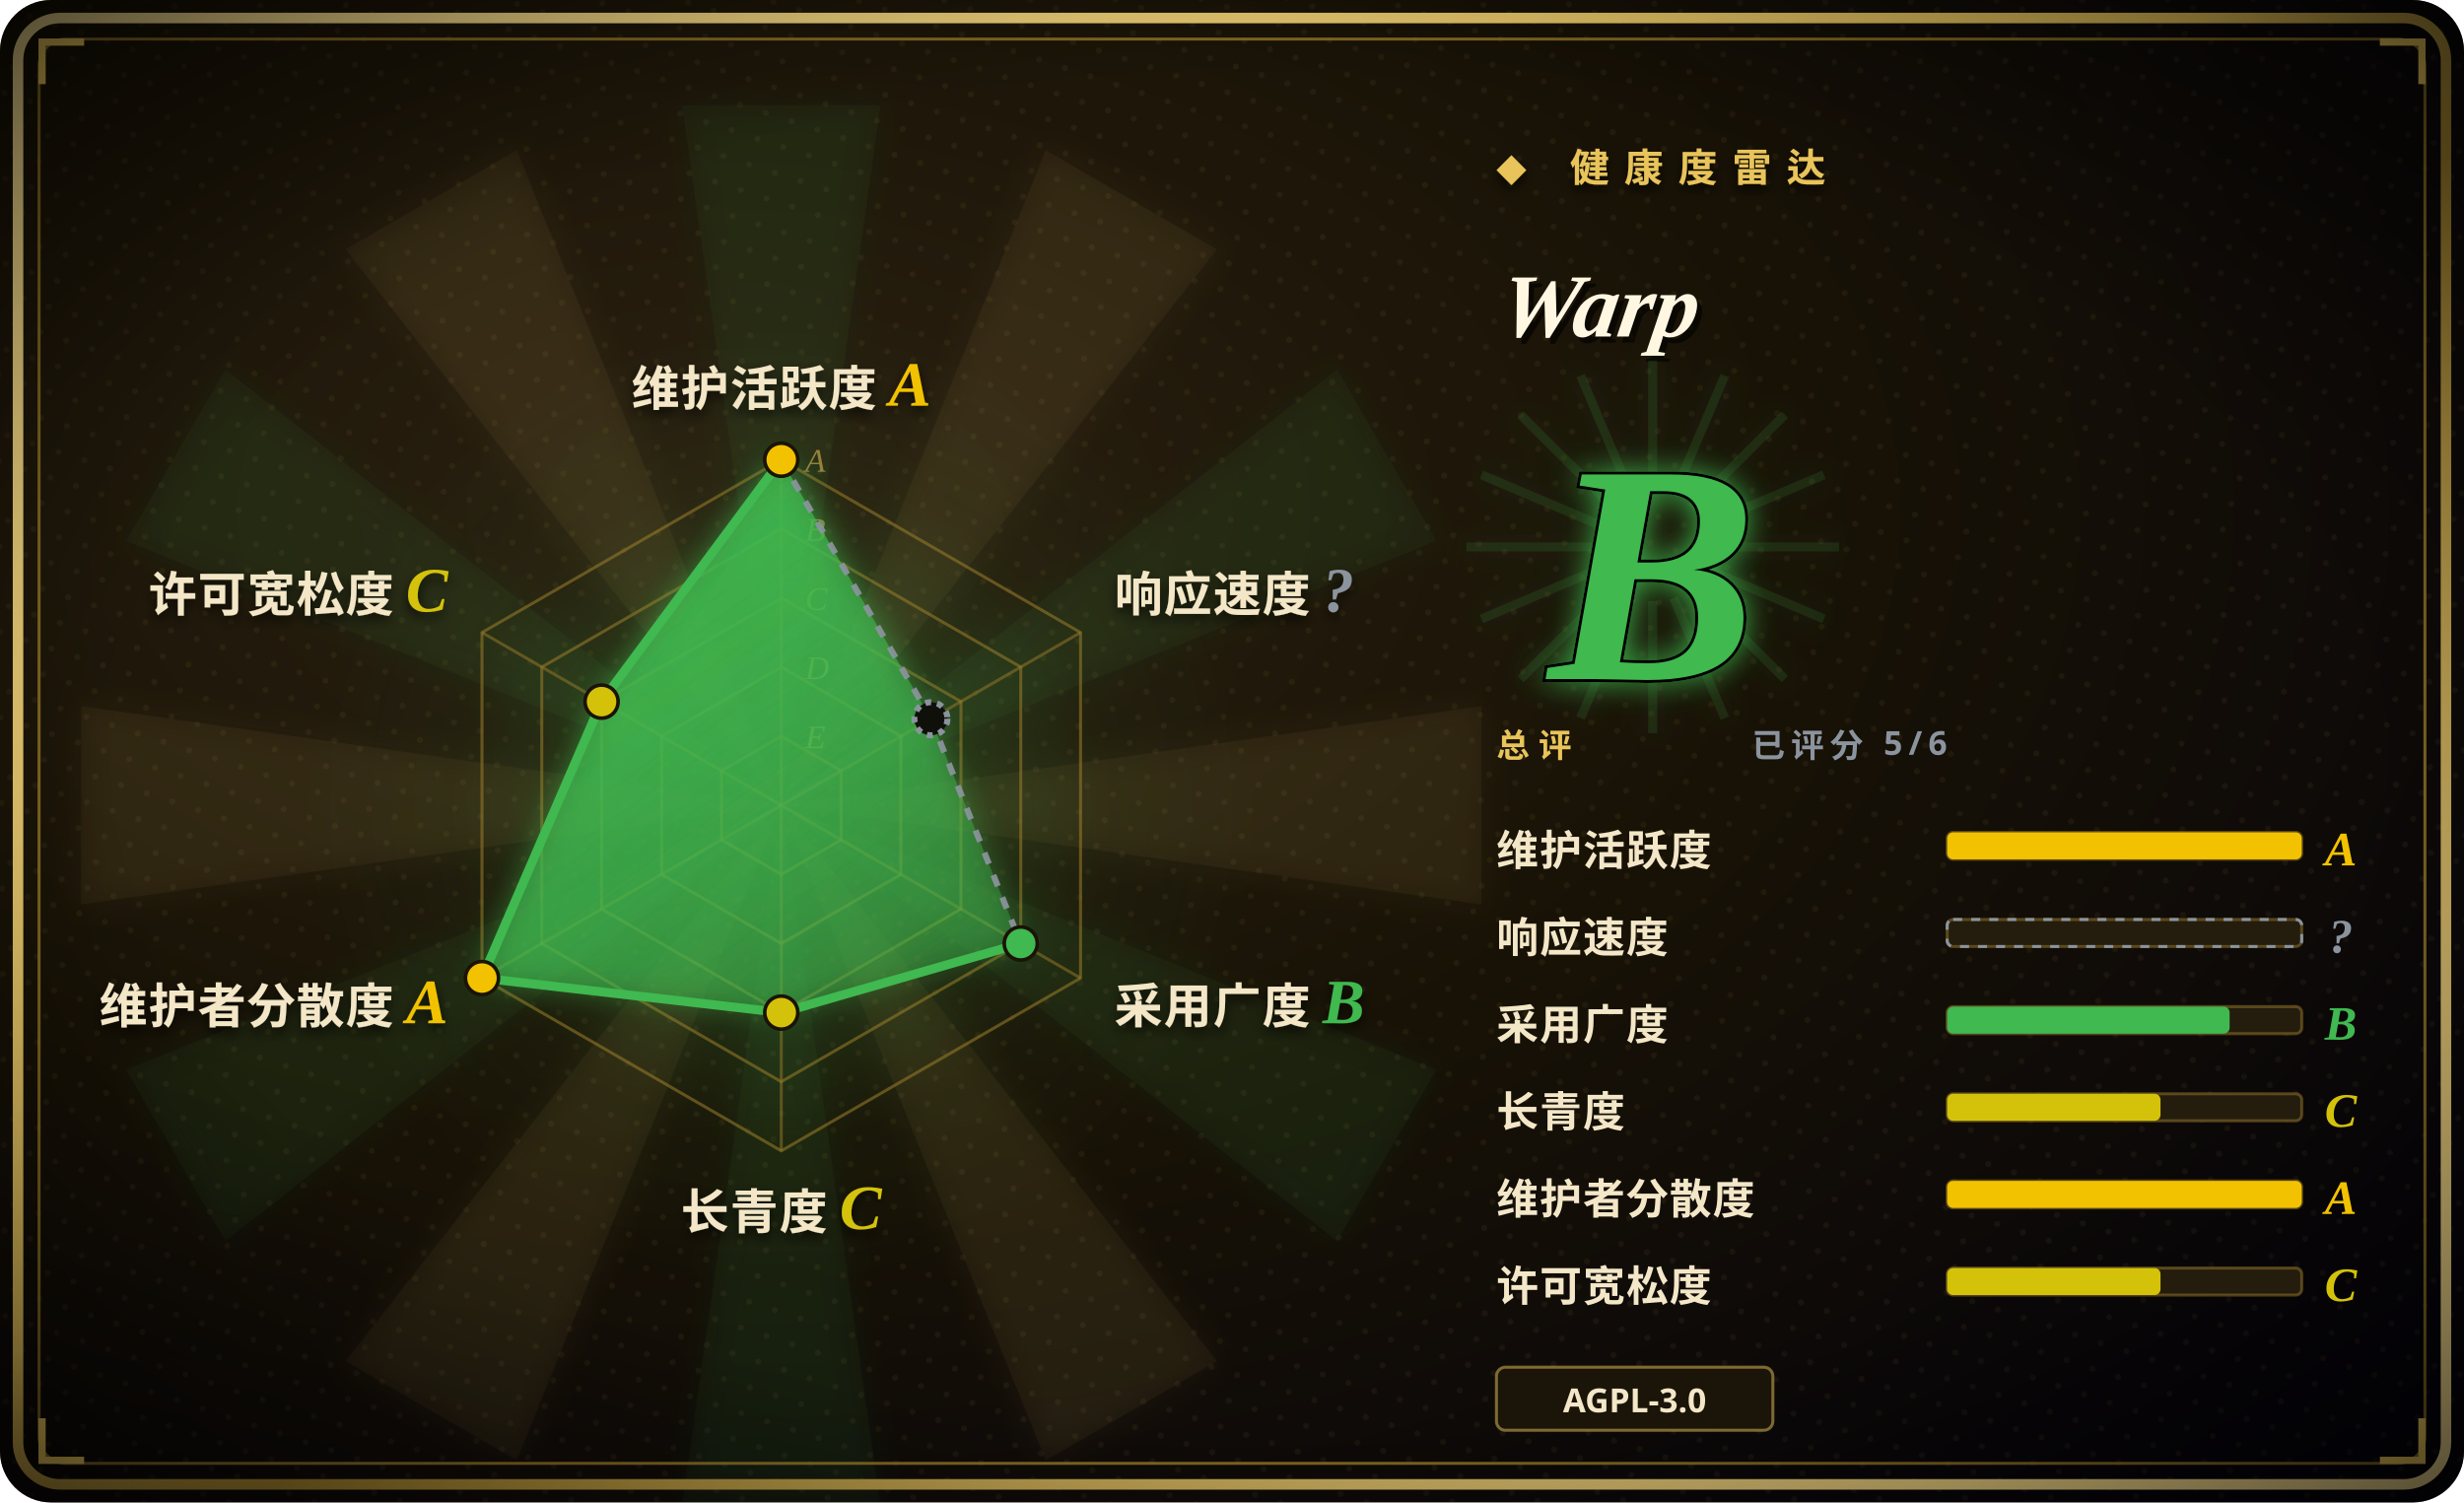
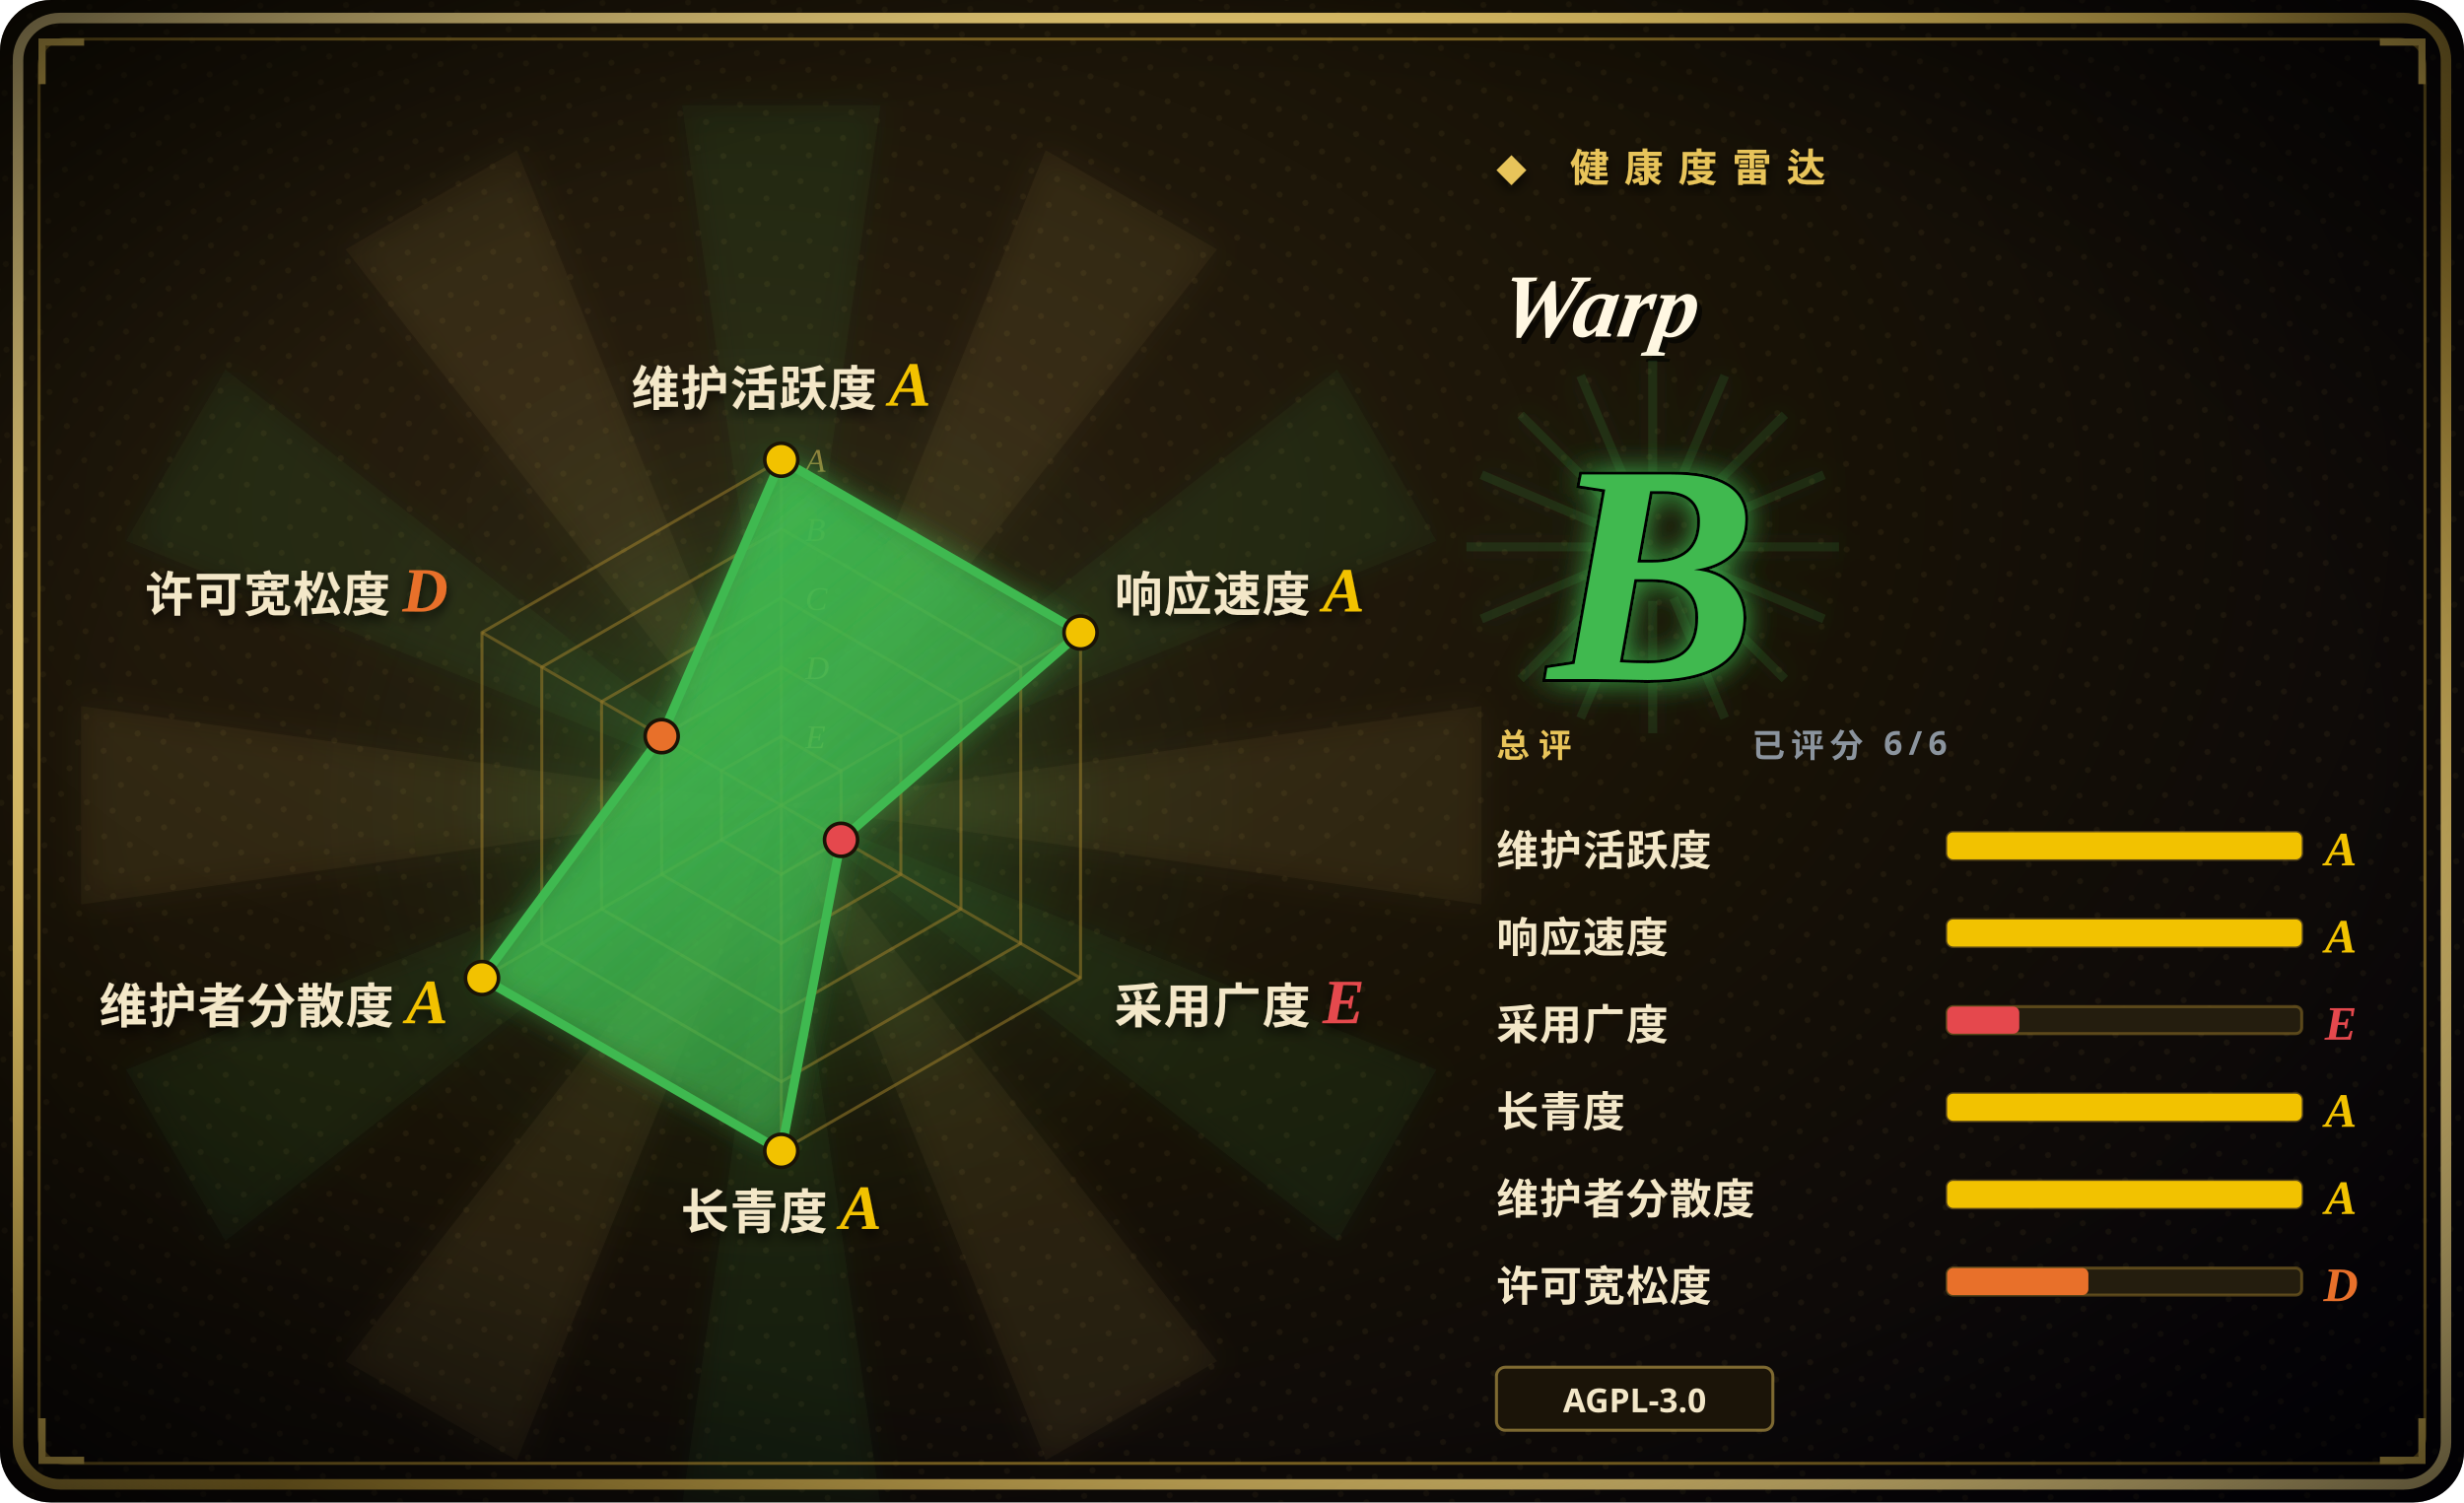
<svg xmlns="http://www.w3.org/2000/svg" width="820" height="500" viewBox="0 0 820 500">
  <defs>
    <radialGradient id="bg" cx="30%" cy="34%" r="90%">
      <stop offset="0%" stop-color="#2a2010" />
      <stop offset="48%" stop-color="#181206" />
      <stop offset="100%" stop-color="#05030a" />
    </radialGradient>
    <radialGradient id="vig" cx="50%" cy="50%" r="72%">
      <stop offset="62%" stop-color="#000000" stop-opacity="0" />
      <stop offset="100%" stop-color="#000000" stop-opacity="0.72" />
    </radialGradient>
    <linearGradient id="frame" x1="0" y1="0" x2="1" y2="1">
      <stop offset="0%" stop-color="#f6dd92" />
      <stop offset="45%" stop-color="#E8C45A" />
      <stop offset="55%" stop-color="#9c7d2a" />
      <stop offset="100%" stop-color="#f6dd92" />
    </linearGradient>
    <linearGradient id="poly" x1="0" y1="0" x2="0.7" y2="1">
      <stop offset="0%" stop-color="#3FB950" stop-opacity="0.92" />
      <stop offset="100%" stop-color="#3FB950" stop-opacity="0.34" />
    </linearGradient>
    <radialGradient id="halo" cx="50%" cy="50%" r="50%">
      <stop offset="0%" stop-color="#3FB950" stop-opacity="0.34" />
      <stop offset="68%" stop-color="#3FB950" stop-opacity="0.04" />
      <stop offset="100%" stop-color="#3FB950" stop-opacity="0" />
    </radialGradient>
    <filter id="glow" x="-60%" y="-60%" width="220%" height="220%">
      <feGaussianBlur stdDeviation="5" result="b" />
      <feMerge>
        <feMergeNode in="b" />
        <feMergeNode in="SourceGraphic" />
      </feMerge>
    </filter>
    <filter id="soft" x="-30%" y="-30%" width="160%" height="160%">
      <feDropShadow dx="0" dy="2" stdDeviation="2" flood-color="#000" flood-opacity="0.7" />
    </filter>
    <pattern id="halftone" width="9" height="9" patternUnits="userSpaceOnUse" patternTransform="rotate(18)">
      <circle cx="2" cy="2" r="1" fill="#E8C45A" fill-opacity="0.06" />
    </pattern>
  </defs>
  <rect width="820" height="500" rx="17" fill="url(#bg)" />
  <rect width="820" height="500" rx="17" fill="url(#halftone)" />
  <g opacity="0.5" filter="url(#glow)">
    <path d="M260,268 L493,235 L493,301 Z" fill="#E8C45A" fill-opacity="0.10" />
    <path d="M260,268 L478,356 L445,413 Z" fill="#3FB950" fill-opacity="0.10" />
    <path d="M260,268 L405,453 L348,486 Z" fill="#E8C45A" fill-opacity="0.10" />
    <path d="M260,268 L293,501 L227,501 Z" fill="#3FB950" fill-opacity="0.10" />
    <path d="M260,268 L172,486 L115,453 Z" fill="#E8C45A" fill-opacity="0.10" />
    <path d="M260,268 L75,413 L42,356 Z" fill="#3FB950" fill-opacity="0.10" />
    <path d="M260,268 L27,301 L27,235 Z" fill="#E8C45A" fill-opacity="0.10" />
    <path d="M260,268 L42,180 L75,123 Z" fill="#3FB950" fill-opacity="0.10" />
    <path d="M260,268 L115,83 L172,50 Z" fill="#E8C45A" fill-opacity="0.10" />
    <path d="M260,268 L227,35 L293,35 Z" fill="#3FB950" fill-opacity="0.10" />
    <path d="M260,268 L348,50 L405,83 Z" fill="#E8C45A" fill-opacity="0.10" />
    <path d="M260,268 L445,123 L478,180 Z" fill="#3FB950" fill-opacity="0.10" />
  </g>
  <circle cx="260" cy="268" r="161" fill="url(#halo)" />
  <rect x="6" y="6" width="808" height="488" rx="14" fill="none" stroke="url(#frame)" stroke-width="3.5" />
  <rect x="13" y="13" width="794" height="474" rx="9" fill="none" stroke="#9c7d2a" stroke-width="1" stroke-opacity="0.8" />
  <path d="M14,28 L14,14 L28,14" fill="none" stroke="#E8C45A" stroke-width="2.4" />
  <path d="M806,28 L806,14 L792,14" fill="none" stroke="#E8C45A" stroke-width="2.4" />
  <path d="M14,472 L14,486 L28,486" fill="none" stroke="#E8C45A" stroke-width="2.4" />
  <path d="M806,472 L806,486 L792,486" fill="none" stroke="#E8C45A" stroke-width="2.4" />
  <rect width="820" height="500" rx="17" fill="url(#vig)" />
  <polygon points="260.0,153.0 359.6,210.5 359.6,325.5 260.0,383.0 160.4,325.5 160.4,210.5" fill="none" stroke="#9c7d2a" stroke-opacity="0.55" stroke-width="1" />
  <polygon points="260.0,176.0 339.7,222.0 339.7,314.0 260.0,360.0 180.3,314.0 180.3,222.0" fill="none" stroke="#9c7d2a" stroke-opacity="0.55" stroke-width="1" />
  <polygon points="260.0,199.0 319.8,233.5 319.8,302.5 260.0,337.0 200.2,302.5 200.2,233.5" fill="none" stroke="#9c7d2a" stroke-opacity="0.55" stroke-width="1" />
  <polygon points="260.0,222.0 299.8,245.0 299.8,291.0 260.0,314.0 220.2,291.0 220.2,245.0" fill="none" stroke="#9c7d2a" stroke-opacity="0.55" stroke-width="1" />
  <polygon points="260.0,245.0 279.9,256.5 279.9,279.5 260.0,291.0 240.1,279.5 240.1,256.5" fill="none" stroke="#9c7d2a" stroke-opacity="0.55" stroke-width="1" />
  <line x1="260" y1="268" x2="260.0" y2="153.0" stroke="#9c7d2a" stroke-opacity="0.5" stroke-width="1" />
  <line x1="260" y1="268" x2="359.6" y2="210.5" stroke="#9c7d2a" stroke-opacity="0.5" stroke-width="1" />
  <line x1="260" y1="268" x2="359.6" y2="325.5" stroke="#9c7d2a" stroke-opacity="0.5" stroke-width="1" />
  <line x1="260" y1="268" x2="260.0" y2="383.0" stroke="#9c7d2a" stroke-opacity="0.5" stroke-width="1" />
  <line x1="260" y1="268" x2="160.4" y2="325.5" stroke="#9c7d2a" stroke-opacity="0.5" stroke-width="1" />
  <line x1="260" y1="268" x2="160.4" y2="210.5" stroke="#9c7d2a" stroke-opacity="0.5" stroke-width="1" />
  <text x="268" y="157.0" font-size="11" font-style="italic" fill="#E8C45A" fill-opacity="0.55" font-family="'Georgia','Times New Roman',serif">A</text>
  <text x="268" y="180.0" font-size="11" font-style="italic" fill="#E8C45A" fill-opacity="0.55" font-family="'Georgia','Times New Roman',serif">B</text>
  <text x="268" y="203.0" font-size="11" font-style="italic" fill="#E8C45A" fill-opacity="0.55" font-family="'Georgia','Times New Roman',serif">C</text>
  <text x="268" y="226.0" font-size="11" font-style="italic" fill="#E8C45A" fill-opacity="0.55" font-family="'Georgia','Times New Roman',serif">D</text>
  <text x="268" y="249.0" font-size="11" font-style="italic" fill="#E8C45A" fill-opacity="0.55" font-family="'Georgia','Times New Roman',serif">E</text>
-   <polygon points="260.0,153.0 309.8,239.2 339.7,314.0 260.0,337.0 160.4,325.5 200.2,233.5" fill="url(#poly)" filter="url(#glow)" />
-   <line x1="260.0" y1="153.0" x2="309.8" y2="239.2" stroke="#8B949E" stroke-width="2" stroke-dasharray="4 4" stroke-opacity="0.92" />
-   <line x1="309.8" y1="239.2" x2="339.7" y2="314.0" stroke="#8B949E" stroke-width="2" stroke-dasharray="4 4" stroke-opacity="0.92" />
-   <line x1="339.7" y1="314.0" x2="260.0" y2="337.0" stroke="#3FB950" stroke-width="3" />
-   <line x1="260.0" y1="337.0" x2="160.4" y2="325.5" stroke="#3FB950" stroke-width="3" />
-   <line x1="160.4" y1="325.5" x2="200.2" y2="233.5" stroke="#3FB950" stroke-width="3" />
-   <line x1="200.2" y1="233.5" x2="260.0" y2="153.0" stroke="#3FB950" stroke-width="3" />
+   <polygon points="260.0,153.0 359.6,210.5 279.9,279.5 260.0,383.0 160.4,325.5 220.2,245.0" fill="url(#poly)" filter="url(#glow)" />
+   <line x1="260.0" y1="153.0" x2="359.6" y2="210.5" stroke="#3FB950" stroke-width="3" />
+   <line x1="359.6" y1="210.5" x2="279.9" y2="279.5" stroke="#3FB950" stroke-width="3" />
+   <line x1="279.9" y1="279.5" x2="260.0" y2="383.0" stroke="#3FB950" stroke-width="3" />
+   <line x1="260.0" y1="383.0" x2="160.4" y2="325.5" stroke="#3FB950" stroke-width="3" />
+   <line x1="160.4" y1="325.5" x2="220.2" y2="245.0" stroke="#3FB950" stroke-width="3" />
+   <line x1="220.2" y1="245.0" x2="260.0" y2="153.0" stroke="#3FB950" stroke-width="3" />
  <circle cx="260.0" cy="153.0" r="5.5" fill="#F2C200" stroke="#1a1306" stroke-width="1.2" />
-   <circle cx="309.8" cy="239.2" r="5.5" fill="#10100b" stroke="#8B949E" stroke-width="2" stroke-dasharray="2 2" />
-   <circle cx="339.7" cy="314.0" r="5.5" fill="#3FB950" stroke="#1a1306" stroke-width="1.2" />
-   <circle cx="260.0" cy="337.0" r="5.5" fill="#D4C20A" stroke="#1a1306" stroke-width="1.2" />
+   <circle cx="359.6" cy="210.5" r="5.5" fill="#F2C200" stroke="#1a1306" stroke-width="1.2" />
+   <circle cx="279.9" cy="279.5" r="5.5" fill="#E5484D" stroke="#1a1306" stroke-width="1.2" />
+   <circle cx="260.0" cy="383.0" r="5.5" fill="#F2C200" stroke="#1a1306" stroke-width="1.2" />
  <circle cx="160.4" cy="325.5" r="5.5" fill="#F2C200" stroke="#1a1306" stroke-width="1.2" />
-   <circle cx="200.2" cy="233.5" r="5.5" fill="#D4C20A" stroke="#1a1306" stroke-width="1.2" />
+   <circle cx="220.2" cy="245.0" r="5.5" fill="#E8702A" stroke="#1a1306" stroke-width="1.2" />
  <text x="260.0" y="135.0" font-size="16" font-weight="900" fill="#f3e7c8" text-anchor="middle" font-family="'PingFang SC','Hiragino Sans GB','Heiti SC','Microsoft YaHei',sans-serif" letter-spacing="0.4" filter="url(#soft)">维护活跃度 <tspan fill="#F2C200" font-family="'Georgia','Times New Roman',serif" font-style="italic" font-size="21">A</tspan>
  </text>
-   <text x="370.9" y="203.5" font-size="16" font-weight="900" fill="#f3e7c8" text-anchor="start" font-family="'PingFang SC','Hiragino Sans GB','Heiti SC','Microsoft YaHei',sans-serif" letter-spacing="0.4" filter="url(#soft)">响应速度 <tspan fill="#8B949E" font-family="'Georgia','Times New Roman',serif" font-style="italic" font-size="21">?</tspan>
+   <text x="370.9" y="203.5" font-size="16" font-weight="900" fill="#f3e7c8" text-anchor="start" font-family="'PingFang SC','Hiragino Sans GB','Heiti SC','Microsoft YaHei',sans-serif" letter-spacing="0.4" filter="url(#soft)">响应速度 <tspan fill="#F2C200" font-family="'Georgia','Times New Roman',serif" font-style="italic" font-size="21">A</tspan>
  </text>
-   <text x="370.9" y="340.5" font-size="16" font-weight="900" fill="#f3e7c8" text-anchor="start" font-family="'PingFang SC','Hiragino Sans GB','Heiti SC','Microsoft YaHei',sans-serif" letter-spacing="0.4" filter="url(#soft)">采用广度 <tspan fill="#3FB950" font-family="'Georgia','Times New Roman',serif" font-style="italic" font-size="21">B</tspan>
+   <text x="370.9" y="340.5" font-size="16" font-weight="900" fill="#f3e7c8" text-anchor="start" font-family="'PingFang SC','Hiragino Sans GB','Heiti SC','Microsoft YaHei',sans-serif" letter-spacing="0.4" filter="url(#soft)">采用广度 <tspan fill="#E5484D" font-family="'Georgia','Times New Roman',serif" font-style="italic" font-size="21">E</tspan>
  </text>
-   <text x="260.0" y="409.0" font-size="16" font-weight="900" fill="#f3e7c8" text-anchor="middle" font-family="'PingFang SC','Hiragino Sans GB','Heiti SC','Microsoft YaHei',sans-serif" letter-spacing="0.4" filter="url(#soft)">长青度 <tspan fill="#D4C20A" font-family="'Georgia','Times New Roman',serif" font-style="italic" font-size="21">C</tspan>
+   <text x="260.0" y="409.0" font-size="16" font-weight="900" fill="#f3e7c8" text-anchor="middle" font-family="'PingFang SC','Hiragino Sans GB','Heiti SC','Microsoft YaHei',sans-serif" letter-spacing="0.4" filter="url(#soft)">长青度 <tspan fill="#F2C200" font-family="'Georgia','Times New Roman',serif" font-style="italic" font-size="21">A</tspan>
  </text>
  <text x="149.1" y="340.5" font-size="16" font-weight="900" fill="#f3e7c8" text-anchor="end" font-family="'PingFang SC','Hiragino Sans GB','Heiti SC','Microsoft YaHei',sans-serif" letter-spacing="0.4" filter="url(#soft)">维护者分散度 <tspan fill="#F2C200" font-family="'Georgia','Times New Roman',serif" font-style="italic" font-size="21">A</tspan>
  </text>
-   <text x="149.1" y="203.5" font-size="16" font-weight="900" fill="#f3e7c8" text-anchor="end" font-family="'PingFang SC','Hiragino Sans GB','Heiti SC','Microsoft YaHei',sans-serif" letter-spacing="0.4" filter="url(#soft)">许可宽松度 <tspan fill="#D4C20A" font-family="'Georgia','Times New Roman',serif" font-style="italic" font-size="21">C</tspan>
+   <text x="149.1" y="203.5" font-size="16" font-weight="900" fill="#f3e7c8" text-anchor="end" font-family="'PingFang SC','Hiragino Sans GB','Heiti SC','Microsoft YaHei',sans-serif" letter-spacing="0.4" filter="url(#soft)">许可宽松度 <tspan fill="#E8702A" font-family="'Georgia','Times New Roman',serif" font-style="italic" font-size="21">D</tspan>
  </text>
  <text x="498" y="60" font-size="13" letter-spacing="5" fill="#E8C45A" font-weight="900" font-family="'PingFang SC','Hiragino Sans GB','Heiti SC','Microsoft YaHei',sans-serif" filter="url(#soft)">◆ 健康度雷达</text>
  <g transform="translate(498,112) skewX(-9)">
    <text x="2" y="2" font-size="30" font-weight="900" font-style="italic" fill="#000" fill-opacity="0.6" font-family="'Georgia','Times New Roman',serif">Warp</text>
    <text x="0" y="0" font-size="30" font-weight="900" font-style="italic" fill="#fff7e2" font-family="'Georgia','Times New Roman',serif">Warp</text>
  </g>
  <line x1="498" y1="124" x2="648" y2="124" stroke="url(#frame)" stroke-width="2" />
  <g opacity="0.85" filter="url(#glow)">
    <line x1="568" y1="182" x2="612" y2="182" stroke="#3FB950" stroke-opacity="0.16" stroke-width="3" />
    <line x1="567" y1="189" x2="607" y2="206" stroke="#3FB950" stroke-opacity="0.16" stroke-width="3" />
    <line x1="563" y1="195" x2="594" y2="226" stroke="#3FB950" stroke-opacity="0.16" stroke-width="3" />
    <line x1="557" y1="199" x2="574" y2="239" stroke="#3FB950" stroke-opacity="0.16" stroke-width="3" />
    <line x1="550" y1="200" x2="550" y2="244" stroke="#3FB950" stroke-opacity="0.16" stroke-width="3" />
    <line x1="543" y1="199" x2="526" y2="239" stroke="#3FB950" stroke-opacity="0.16" stroke-width="3" />
    <line x1="537" y1="195" x2="506" y2="226" stroke="#3FB950" stroke-opacity="0.16" stroke-width="3" />
    <line x1="533" y1="189" x2="493" y2="206" stroke="#3FB950" stroke-opacity="0.16" stroke-width="3" />
    <line x1="532" y1="182" x2="488" y2="182" stroke="#3FB950" stroke-opacity="0.16" stroke-width="3" />
    <line x1="533" y1="175" x2="493" y2="158" stroke="#3FB950" stroke-opacity="0.16" stroke-width="3" />
    <line x1="537" y1="169" x2="506" y2="138" stroke="#3FB950" stroke-opacity="0.16" stroke-width="3" />
    <line x1="543" y1="165" x2="526" y2="125" stroke="#3FB950" stroke-opacity="0.16" stroke-width="3" />
    <line x1="550" y1="164" x2="550" y2="120" stroke="#3FB950" stroke-opacity="0.16" stroke-width="3" />
    <line x1="557" y1="165" x2="574" y2="125" stroke="#3FB950" stroke-opacity="0.16" stroke-width="3" />
    <line x1="563" y1="169" x2="594" y2="138" stroke="#3FB950" stroke-opacity="0.16" stroke-width="3" />
    <line x1="567" y1="175" x2="607" y2="158" stroke="#3FB950" stroke-opacity="0.16" stroke-width="3" />
  </g>
  <text x="550" y="226" font-size="104" font-weight="900" font-style="italic" text-anchor="middle" fill="#3FB950" stroke="#000" stroke-width="2" paint-order="stroke" font-family="'Georgia','Times New Roman',serif" filter="url(#glow)">B</text>
  <text x="498" y="252" font-size="11" letter-spacing="3" fill="#E8C45A" font-family="'PingFang SC','Hiragino Sans GB','Heiti SC','Microsoft YaHei',sans-serif" font-weight="900">总评</text>
-   <text x="648" y="252" font-size="11" letter-spacing="2" fill="#8B949E" font-family="'PingFang SC','Hiragino Sans GB','Heiti SC','Microsoft YaHei',sans-serif" font-weight="900" text-anchor="end">已评分 5/6</text>
+   <text x="648" y="252" font-size="11" letter-spacing="2" fill="#8B949E" font-family="'PingFang SC','Hiragino Sans GB','Heiti SC','Microsoft YaHei',sans-serif" font-weight="900" text-anchor="end">已评分 6/6</text>
  <text x="498" y="288" font-size="14" font-weight="900" fill="#f3e7c8" font-family="'PingFang SC','Hiragino Sans GB','Heiti SC','Microsoft YaHei',sans-serif" letter-spacing="0.4">维护活跃度</text>
  <rect x="648" y="277" width="118" height="9" rx="2" fill="#241d0e" stroke="#9c7d2a" stroke-opacity="0.5" />
  <rect x="648" y="277" width="118" height="9" rx="2" fill="#F2C200" />
  <text x="779" y="288" font-size="16" font-weight="900" font-style="italic" fill="#F2C200" font-family="'Georgia','Times New Roman',serif" text-anchor="middle">A</text>
  <text x="498" y="317" font-size="14" font-weight="900" fill="#f3e7c8" font-family="'PingFang SC','Hiragino Sans GB','Heiti SC','Microsoft YaHei',sans-serif" letter-spacing="0.4">响应速度</text>
  <rect x="648" y="306" width="118" height="9" rx="2" fill="#241d0e" stroke="#9c7d2a" stroke-opacity="0.5" />
-   <rect x="648" y="306" width="118" height="9" rx="2" fill="none" stroke="#8B949E" stroke-dasharray="3 3" />
-   <text x="779" y="317" font-size="16" font-weight="900" font-style="italic" fill="#8B949E" font-family="'Georgia','Times New Roman',serif" text-anchor="middle">?</text>
+   <rect x="648" y="306" width="118" height="9" rx="2" fill="#F2C200" />
+   <text x="779" y="317" font-size="16" font-weight="900" font-style="italic" fill="#F2C200" font-family="'Georgia','Times New Roman',serif" text-anchor="middle">A</text>
  <text x="498" y="346" font-size="14" font-weight="900" fill="#f3e7c8" font-family="'PingFang SC','Hiragino Sans GB','Heiti SC','Microsoft YaHei',sans-serif" letter-spacing="0.4">采用广度</text>
  <rect x="648" y="335" width="118" height="9" rx="2" fill="#241d0e" stroke="#9c7d2a" stroke-opacity="0.5" />
-   <rect x="648" y="335" width="94" height="9" rx="2" fill="#3FB950" />
-   <text x="779" y="346" font-size="16" font-weight="900" font-style="italic" fill="#3FB950" font-family="'Georgia','Times New Roman',serif" text-anchor="middle">B</text>
+   <rect x="648" y="335" width="24" height="9" rx="2" fill="#E5484D" />
+   <text x="779" y="346" font-size="16" font-weight="900" font-style="italic" fill="#E5484D" font-family="'Georgia','Times New Roman',serif" text-anchor="middle">E</text>
  <text x="498" y="375" font-size="14" font-weight="900" fill="#f3e7c8" font-family="'PingFang SC','Hiragino Sans GB','Heiti SC','Microsoft YaHei',sans-serif" letter-spacing="0.4">长青度</text>
  <rect x="648" y="364" width="118" height="9" rx="2" fill="#241d0e" stroke="#9c7d2a" stroke-opacity="0.5" />
-   <rect x="648" y="364" width="71" height="9" rx="2" fill="#D4C20A" />
-   <text x="779" y="375" font-size="16" font-weight="900" font-style="italic" fill="#D4C20A" font-family="'Georgia','Times New Roman',serif" text-anchor="middle">C</text>
+   <rect x="648" y="364" width="118" height="9" rx="2" fill="#F2C200" />
+   <text x="779" y="375" font-size="16" font-weight="900" font-style="italic" fill="#F2C200" font-family="'Georgia','Times New Roman',serif" text-anchor="middle">A</text>
  <text x="498" y="404" font-size="14" font-weight="900" fill="#f3e7c8" font-family="'PingFang SC','Hiragino Sans GB','Heiti SC','Microsoft YaHei',sans-serif" letter-spacing="0.4">维护者分散度</text>
  <rect x="648" y="393" width="118" height="9" rx="2" fill="#241d0e" stroke="#9c7d2a" stroke-opacity="0.5" />
  <rect x="648" y="393" width="118" height="9" rx="2" fill="#F2C200" />
  <text x="779" y="404" font-size="16" font-weight="900" font-style="italic" fill="#F2C200" font-family="'Georgia','Times New Roman',serif" text-anchor="middle">A</text>
  <text x="498" y="433" font-size="14" font-weight="900" fill="#f3e7c8" font-family="'PingFang SC','Hiragino Sans GB','Heiti SC','Microsoft YaHei',sans-serif" letter-spacing="0.4">许可宽松度</text>
  <rect x="648" y="422" width="118" height="9" rx="2" fill="#241d0e" stroke="#9c7d2a" stroke-opacity="0.5" />
-   <rect x="648" y="422" width="71" height="9" rx="2" fill="#D4C20A" />
-   <text x="779" y="433" font-size="16" font-weight="900" font-style="italic" fill="#D4C20A" font-family="'Georgia','Times New Roman',serif" text-anchor="middle">C</text>
+   <rect x="648" y="422" width="47" height="9" rx="2" fill="#E8702A" />
+   <text x="779" y="433" font-size="16" font-weight="900" font-style="italic" fill="#E8702A" font-family="'Georgia','Times New Roman',serif" text-anchor="middle">D</text>
  <rect x="498" y="455" width="92" height="21" rx="3" fill="#1b1408" stroke="#E8C45A" stroke-opacity="0.5" />
  <text x="544.0" y="470" font-size="11" font-weight="700" fill="#f3e7c8" text-anchor="middle" font-family="'PingFang SC','Hiragino Sans GB','Heiti SC','Microsoft YaHei',sans-serif">AGPL-3.0</text>
</svg>
